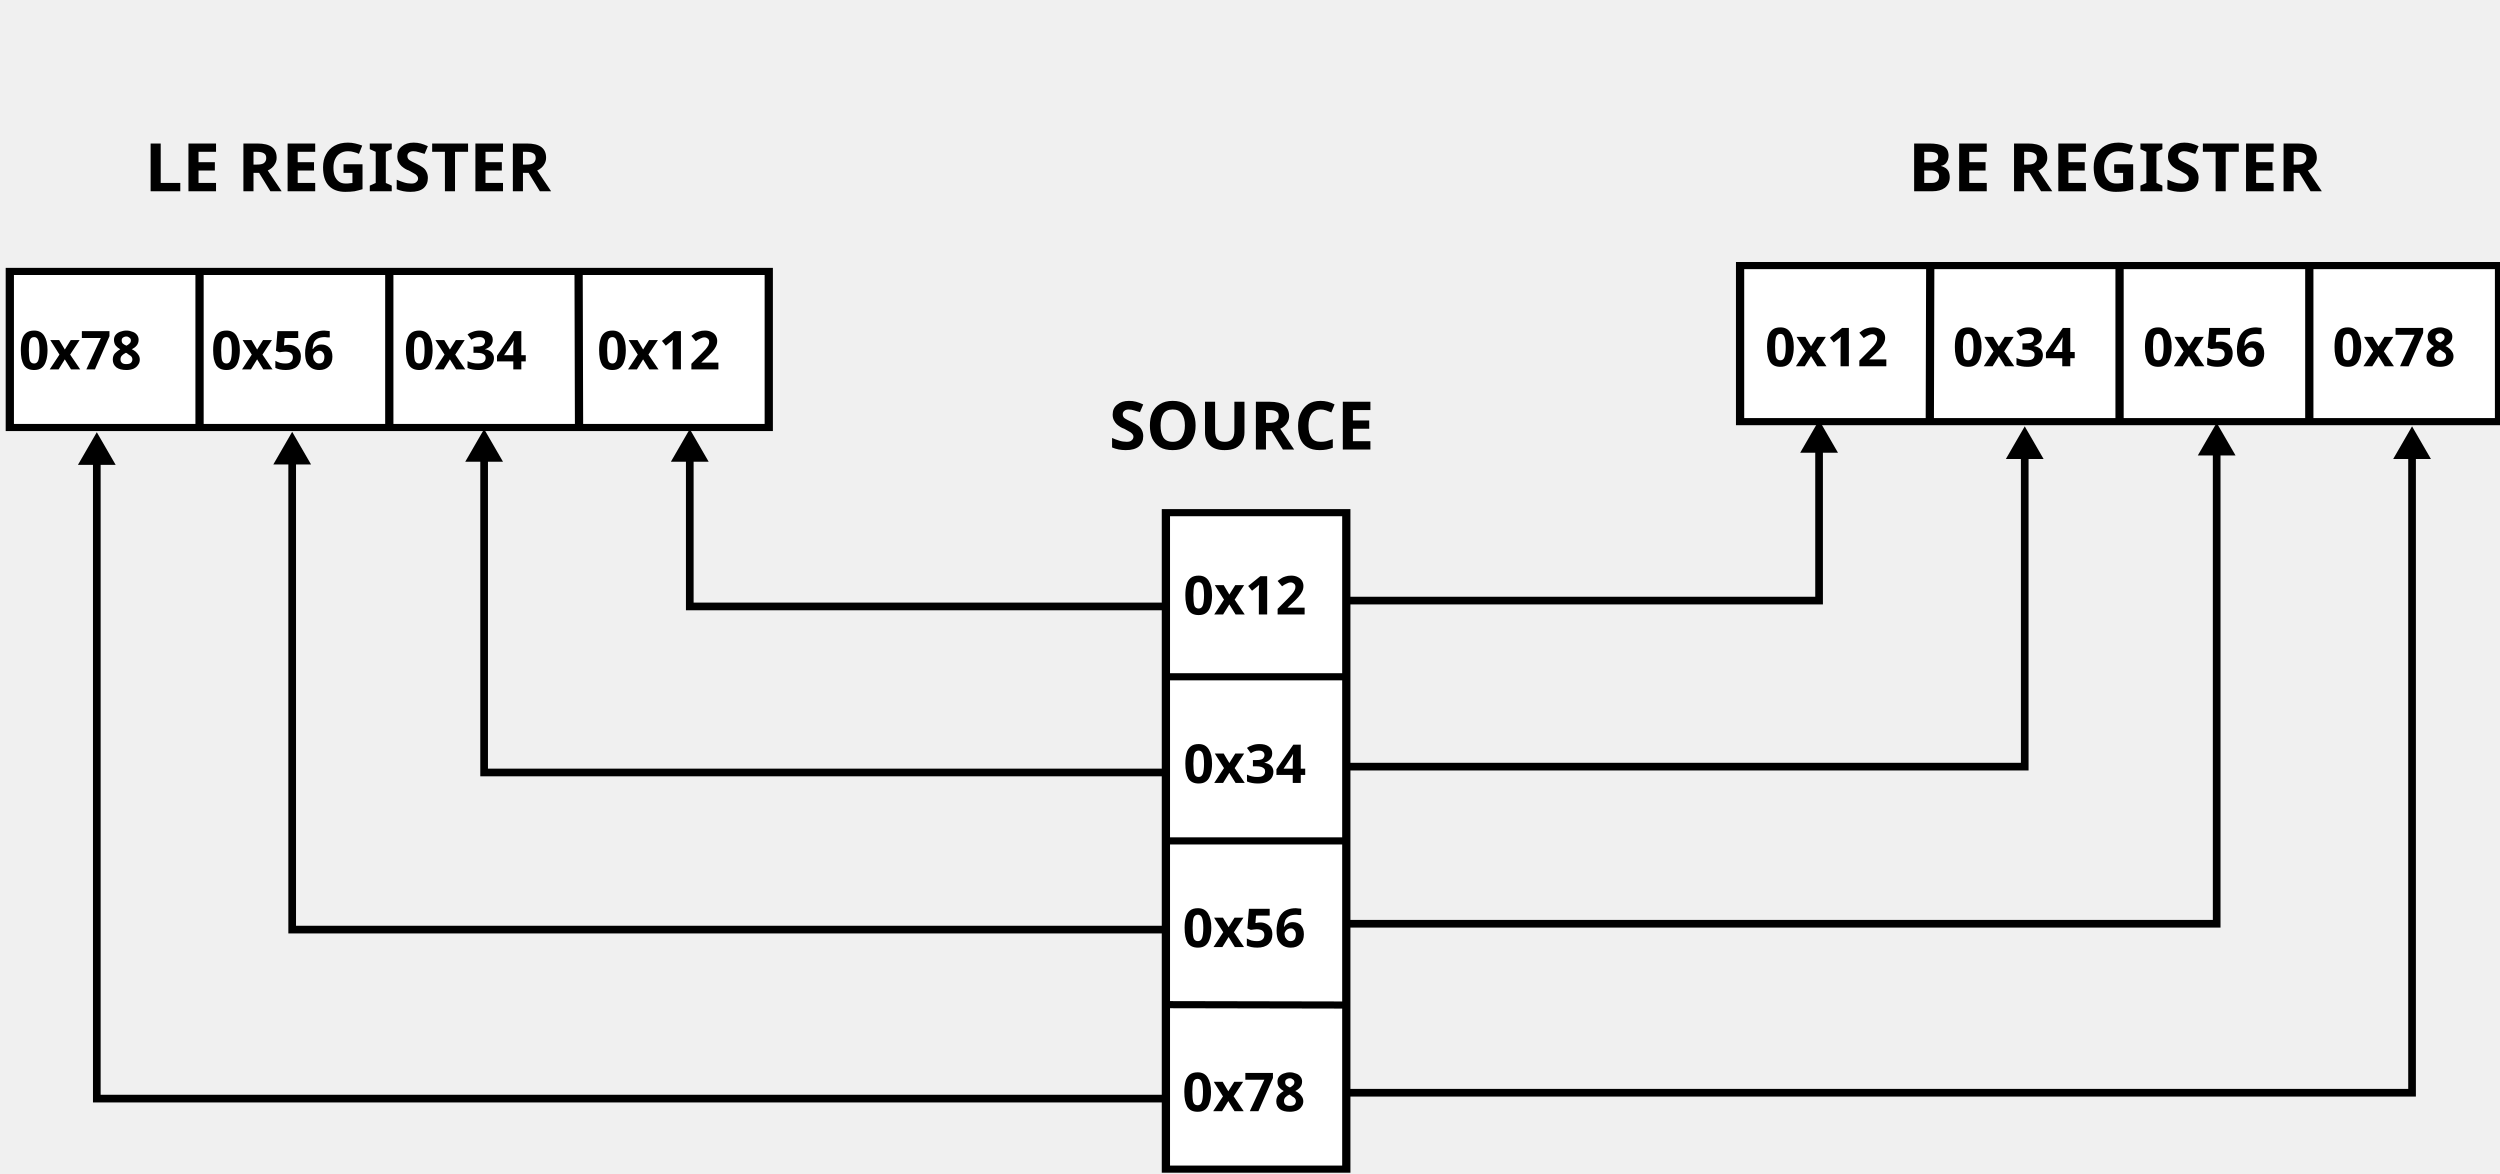
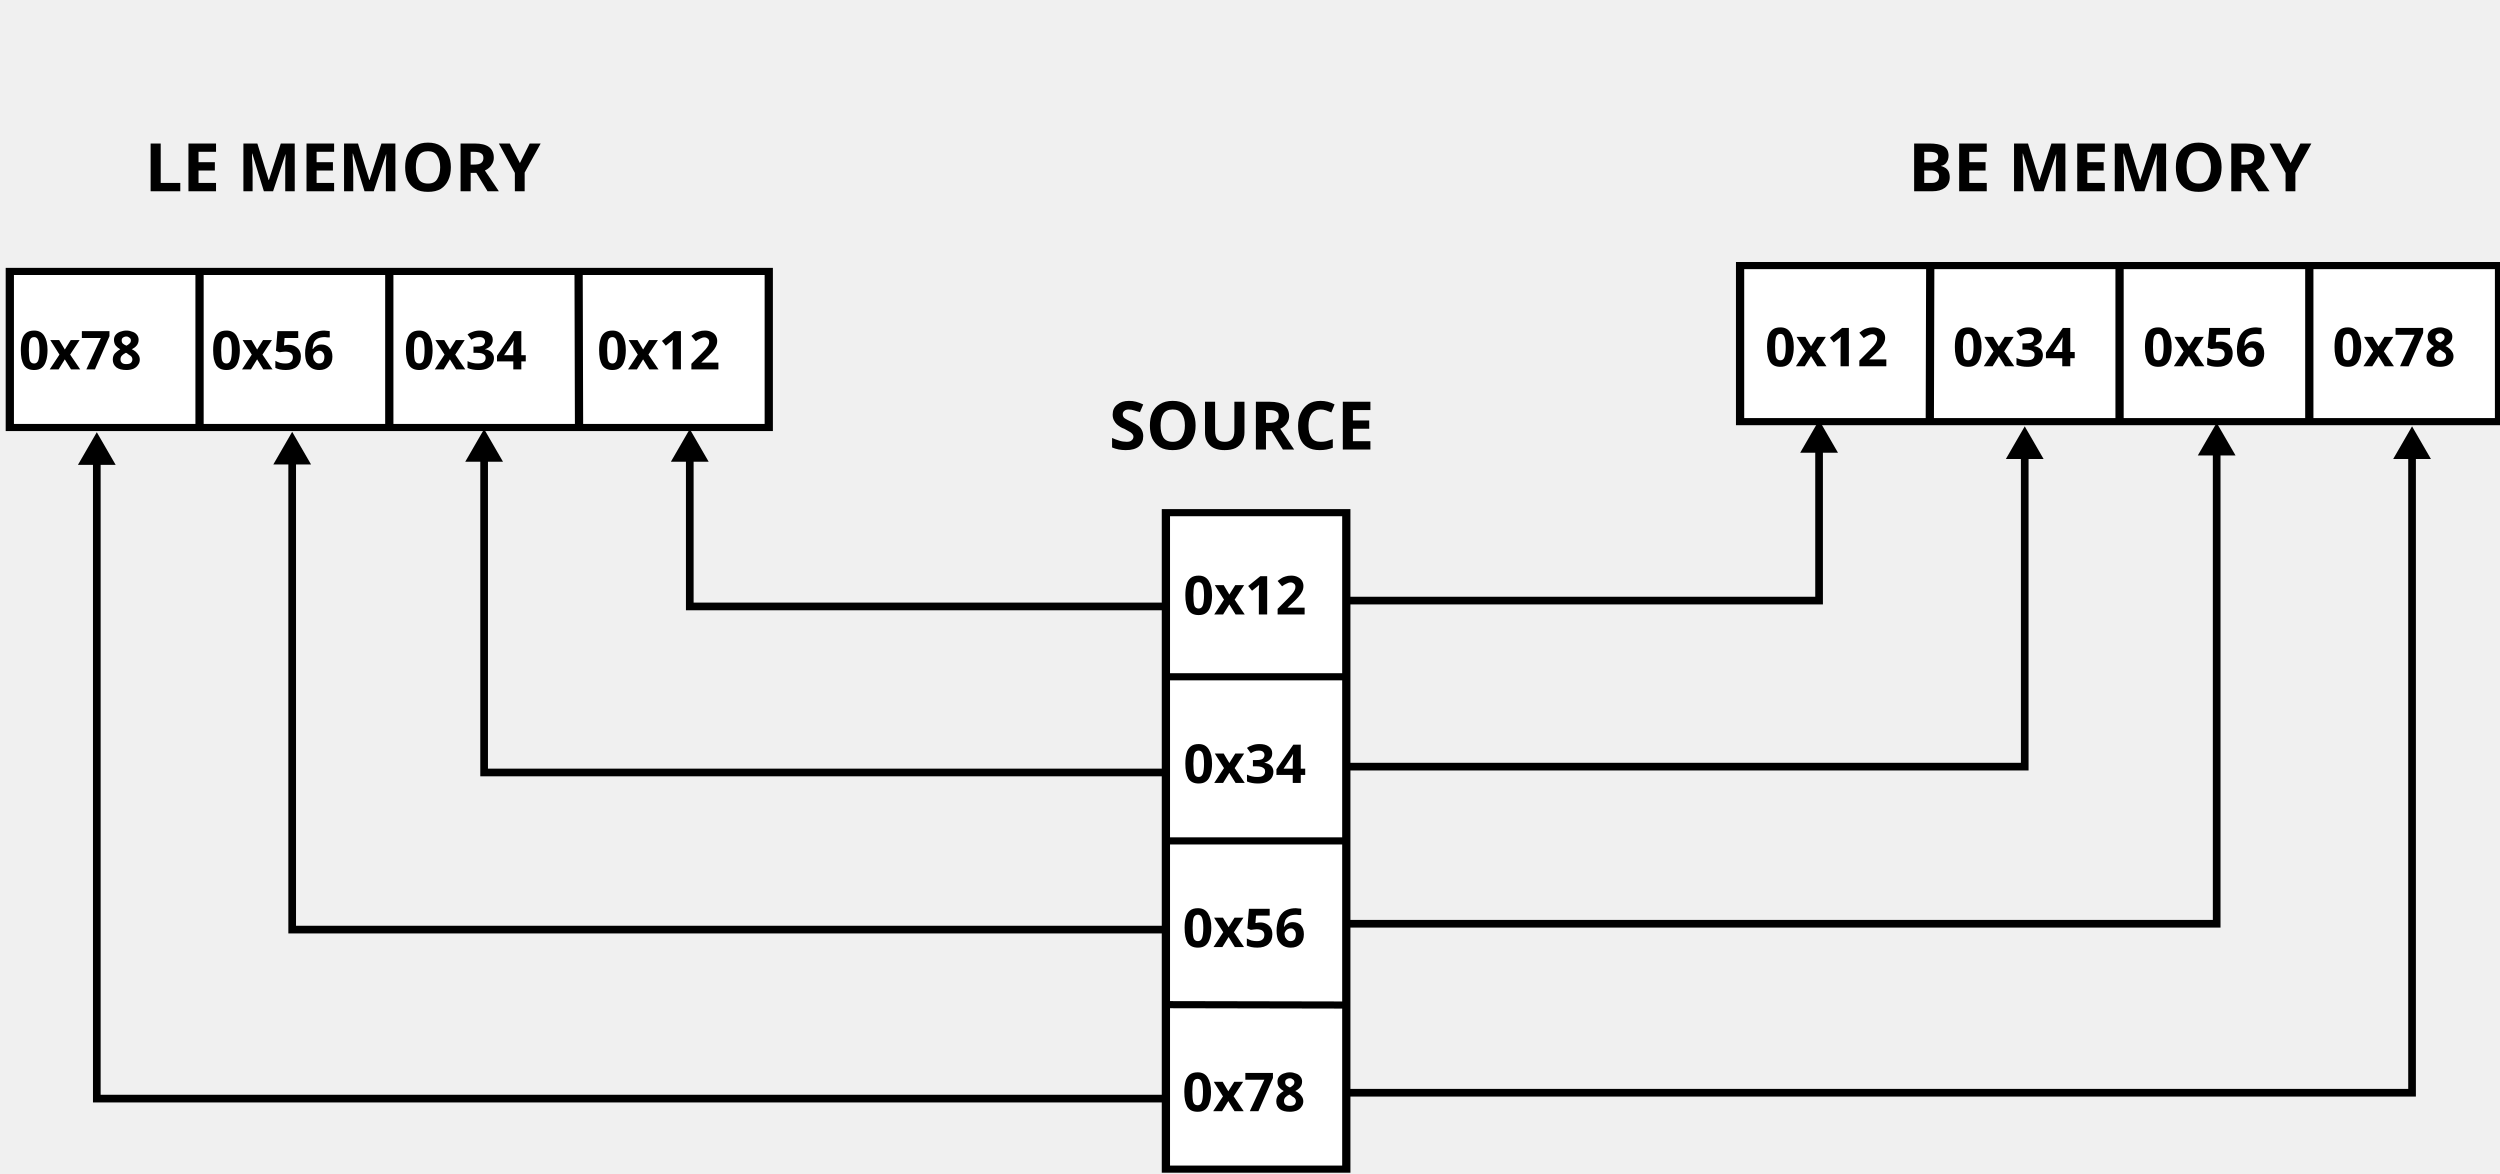
<svg xmlns="http://www.w3.org/2000/svg" width="5.184in" height="2.434in" viewBox="0 0 131.667 61.816" version="1.1" id="svg2745">
  <defs id="defs2739">
    <marker orient="auto" refY="0.0" refX="0.0" id="marker4814" style="overflow:visible">
      <path id="path4812" d="M 5.77,0.0 L -2.88,5.0 L -2.88,-5.0 L 5.77,0.0 z " style="fill-rule:evenodd;stroke:#000000;stroke-width:1pt;stroke-opacity:1;fill:#000000;fill-opacity:1" transform="scale(0.4)" />
    </marker>
    <marker orient="auto" refY="0.0" refX="0.0" id="marker4744" style="overflow:visible">
      <path id="path4742" d="M 5.77,0.0 L -2.88,5.0 L -2.88,-5.0 L 5.77,0.0 z " style="fill-rule:evenodd;stroke:#000000;stroke-width:1pt;stroke-opacity:1;fill:#000000;fill-opacity:1" transform="scale(0.4)" />
    </marker>
    <marker orient="auto" refY="0.0" refX="0.0" id="marker4680" style="overflow:visible">
      <path id="path4678" d="M 5.77,0.0 L -2.88,5.0 L -2.88,-5.0 L 5.77,0.0 z " style="fill-rule:evenodd;stroke:#000000;stroke-width:1pt;stroke-opacity:1;fill:#000000;fill-opacity:1" transform="scale(0.4)" />
    </marker>
    <marker orient="auto" refY="0.0" refX="0.0" id="marker4622" style="overflow:visible">
      <path id="path4620" d="M 5.77,0.0 L -2.88,5.0 L -2.88,-5.0 L 5.77,0.0 z " style="fill-rule:evenodd;stroke:#000000;stroke-width:1pt;stroke-opacity:1;fill:#000000;fill-opacity:1" transform="scale(0.4)" />
    </marker>
    <marker style="overflow:visible" id="marker4189" refX="0.0" refY="0.0" orient="auto">
      <path transform="scale(0.4)" style="fill-rule:evenodd;stroke:#000000;stroke-width:1pt;stroke-opacity:1;fill:#000000;fill-opacity:1" d="M 5.77,0.0 L -2.88,5.0 L -2.88,-5.0 L 5.77,0.0 z " id="path4187" />
    </marker>
    <marker style="overflow:visible" id="marker4143" refX="0.0" refY="0.0" orient="auto">
      <path transform="scale(0.4)" style="fill-rule:evenodd;stroke:#000000;stroke-width:1pt;stroke-opacity:1;fill:#000000;fill-opacity:1" d="M 5.77,0.0 L -2.88,5.0 L -2.88,-5.0 L 5.77,0.0 z " id="path4141" />
    </marker>
    <marker style="overflow:visible" id="marker4103" refX="0.0" refY="0.0" orient="auto">
      <path transform="scale(0.4)" style="fill-rule:evenodd;stroke:#000000;stroke-width:1pt;stroke-opacity:1;fill:#000000;fill-opacity:1" d="M 5.77,0.0 L -2.88,5.0 L -2.88,-5.0 L 5.77,0.0 z " id="path4101" />
    </marker>
    <marker orient="auto" refY="0.0" refX="0.0" id="TriangleOutM" style="overflow:visible">
      <path id="path3913" d="M 5.77,0.0 L -2.88,5.0 L -2.88,-5.0 L 5.77,0.0 z " style="fill-rule:evenodd;stroke:#000000;stroke-width:1pt;stroke-opacity:1;fill:#000000;fill-opacity:1" transform="scale(0.4)" />
    </marker>
    <marker orient="auto" refY="0.0" refX="0.0" id="Arrow1Mstart" style="overflow:visible">
      <path id="path3774" d="M 0.0,0.0 L 5.0,-5.0 L -12.5,0.0 L 5.0,5.0 L 0.0,0.0 z " style="fill-rule:evenodd;stroke:#000000;stroke-width:1.0pt" transform="scale(0.4) translate(10,0)" />
    </marker>
    <marker orient="auto" refY="0.0" refX="0.0" id="Arrow1Lend" style="overflow:visible;">
      <path id="path3771" d="M 0.0,0.0 L 5.0,-5.0 L -12.5,0.0 L 5.0,5.0 L 0.0,0.0 z " style="fill-rule:evenodd;stroke:#000000;stroke-width:1.0pt;" transform="scale(0.8) rotate(180) translate(12.5,0)" />
    </marker>
    <marker orient="auto" refY="0.0" refX="0.0" id="Arrow1Lstart" style="overflow:visible">
      <path id="path3768" d="M 0.0,0.0 L 5.0,-5.0 L -12.5,0.0 L 5.0,5.0 L 0.0,0.0 z " style="fill-rule:evenodd;stroke:#000000;stroke-width:1.0pt" transform="scale(0.8) translate(12.5,0)" />
    </marker>
  </defs>
  <g id="layer1" transform="translate(-0.4267094,-114.1083)">
    <g id="g3314" transform="matrix(1.085884,0,0,0.9392664,-4.679772,20.42287)">
      <rect y="128.487" x="61.25" height="36.81" width="8.75" id="rect3290" style="opacity:1;fill:#ffffff;fill-opacity:1;stroke:#000000;stroke-width:0.4;stroke-miterlimit:4;stroke-dasharray:none;stroke-dashoffset:0;stroke-opacity:1" />
      <path id="path3300" d="m 61.25,146.892 h 8.76" style="fill:none;stroke:#000000;stroke-width:0.4;stroke-linecap:butt;stroke-linejoin:miter;stroke-miterlimit:4;stroke-dasharray:none;stroke-opacity:1" />
      <path id="path3302" d="m 61.099,137.689 h 8.75" style="fill:none;stroke:#000000;stroke-width:0.4;stroke-linecap:butt;stroke-linejoin:miter;stroke-miterlimit:4;stroke-dasharray:none;stroke-opacity:1" />
      <path id="path3304" d="m 61.265,156.074 8.775,0.021" style="fill:none;stroke:#000000;stroke-width:0.4;stroke-linecap:butt;stroke-linejoin:miter;stroke-miterlimit:4;stroke-dasharray:none;stroke-opacity:1" />
    </g>
    <g transform="matrix(0,0.9392664,-1.085884,0,271.5647,70.56414)" id="g3314-8">
      <rect y="128.487" x="61.25" height="36.81" width="8.75" id="rect3290-0" style="opacity:1;fill:#ffffff;fill-opacity:1;stroke:#000000;stroke-width:0.4;stroke-miterlimit:4;stroke-dasharray:none;stroke-dashoffset:0;stroke-opacity:1" />
      <path id="path3300-2" d="m 61.25,146.892 h 8.76" style="fill:none;stroke:#000000;stroke-width:0.4;stroke-linecap:butt;stroke-linejoin:miter;stroke-miterlimit:4;stroke-dasharray:none;stroke-opacity:1" />
      <path id="path3302-4" d="m 61.099,137.689 h 8.75" style="fill:none;stroke:#000000;stroke-width:0.4;stroke-linecap:butt;stroke-linejoin:miter;stroke-miterlimit:4;stroke-dasharray:none;stroke-opacity:1" />
      <path id="path3304-8" d="m 61.265,156.074 8.775,0.021" style="fill:none;stroke:#000000;stroke-width:0.4;stroke-linecap:butt;stroke-linejoin:miter;stroke-miterlimit:4;stroke-dasharray:none;stroke-opacity:1" />
    </g>
    <path style="fill:none;stroke:#000000;stroke-width:0.404;stroke-linecap:butt;stroke-linejoin:miter;stroke-miterlimit:4;stroke-dasharray:none;stroke-opacity:1;marker-end:url(#marker4143)" d="m 71.32,145.737 h 24.912 v -8.361" id="path3370" />
    <path style="fill:none;stroke:#000000;stroke-width:0.404;stroke-linecap:butt;stroke-linejoin:miter;stroke-miterlimit:4;stroke-dasharray:none;stroke-opacity:1;marker-end:url(#marker4103)" d="m 71.32,154.481 h 35.743 c 0,-5.813 0,-5.415 0,-16.773" id="path3372" />
    <path style="fill:none;stroke:#000000;stroke-width:0.404;stroke-linecap:butt;stroke-linejoin:miter;stroke-miterlimit:4;stroke-dasharray:none;stroke-opacity:1;marker-end:url(#TriangleOutM)" d="m 71.32,162.757 h 45.852 l 0,-25.235" id="path3374" />
    <path style="fill:none;stroke:#000000;stroke-width:0.404;stroke-linecap:butt;stroke-linejoin:miter;stroke-miterlimit:4;stroke-dasharray:none;stroke-opacity:1;marker-end:url(#marker4189)" d="M 71.32,171.657 H 127.462 V 137.708" id="path3376" />
    <text xml:space="preserve" style="font-style:normal;font-weight:normal;font-size:2.117px;line-height:1.25;font-family:sans-serif;letter-spacing:0px;word-spacing:0px;fill:#000000;fill-opacity:1;stroke:none;stroke-width:0.265" x="62.746" y="146.471" id="text3490">
      <tspan id="tspan3488" x="62.746" y="146.471" style="font-style:normal;font-variant:normal;font-weight:bold;font-stretch:normal;font-size:2.822px;font-family:sans-serif;-inkscape-font-specification:'sans-serif Bold';stroke-width:0.265">0x12</tspan>
    </text>
    <text xml:space="preserve" style="font-style:normal;font-weight:normal;font-size:2.117px;line-height:1.25;font-family:sans-serif;letter-spacing:0px;word-spacing:0px;fill:#000000;fill-opacity:1;stroke:none;stroke-width:0.265" x="93.382" y="133.396" id="text3490-7">
      <tspan id="tspan3488-0" x="93.382" y="133.396" style="font-style:normal;font-variant:normal;font-weight:bold;font-stretch:normal;font-size:2.822px;font-family:sans-serif;-inkscape-font-specification:'sans-serif Bold';stroke-width:0.265">0x12</tspan>
    </text>
    <g transform="matrix(0,0.9392664,1.085884,0,-138.5782,70.87305)" id="g3314-8-6">
      <rect y="128.487" x="61.25" height="36.81" width="8.75" id="rect3290-0-5" style="opacity:1;fill:#ffffff;fill-opacity:1;stroke:#000000;stroke-width:0.4;stroke-miterlimit:4;stroke-dasharray:none;stroke-dashoffset:0;stroke-opacity:1" />
      <path id="path3300-2-7" d="m 61.25,146.892 h 8.76" style="fill:none;stroke:#000000;stroke-width:0.4;stroke-linecap:butt;stroke-linejoin:miter;stroke-miterlimit:4;stroke-dasharray:none;stroke-opacity:1" />
      <path id="path3302-4-6" d="m 61.099,137.689 h 8.75" style="fill:none;stroke:#000000;stroke-width:0.4;stroke-linecap:butt;stroke-linejoin:miter;stroke-miterlimit:4;stroke-dasharray:none;stroke-opacity:1" />
      <path id="path3304-8-2" d="m 61.265,156.074 8.775,0.021" style="fill:none;stroke:#000000;stroke-width:0.4;stroke-linecap:butt;stroke-linejoin:miter;stroke-miterlimit:4;stroke-dasharray:none;stroke-opacity:1" />
    </g>
    <path style="fill:none;stroke:#000000;stroke-width:0.404;stroke-linecap:butt;stroke-linejoin:miter;stroke-miterlimit:4;stroke-dasharray:none;stroke-opacity:1;marker-end:url(#marker4744)" d="M 61.667,146.045 H 36.755 l 0,-8.195" id="path3370-7" />
    <path style="fill:none;stroke:#000000;stroke-width:0.404;stroke-linecap:butt;stroke-linejoin:miter;stroke-miterlimit:4;stroke-dasharray:none;stroke-opacity:1;marker-end:url(#marker4680)" d="M 61.667,154.79 H 25.924 l 0,-16.939" id="path3372-0" />
    <path style="fill:none;stroke:#000000;stroke-width:0.404;stroke-linecap:butt;stroke-linejoin:miter;stroke-miterlimit:4;stroke-dasharray:none;stroke-opacity:1;marker-end:url(#marker4622)" d="M 61.667,163.065 H 15.815 l 0,-25.069" id="path3374-3" />
    <path style="fill:none;stroke:#000000;stroke-width:0.404;stroke-linecap:butt;stroke-linejoin:miter;stroke-miterlimit:4;stroke-dasharray:none;stroke-opacity:1;marker-end:url(#marker4814)" d="M 61.667,171.966 H 5.525 l 0,-33.949" id="path3376-9" />
    <text xml:space="preserve" style="font-style:normal;font-weight:normal;font-size:2.117px;line-height:1.25;font-family:sans-serif;letter-spacing:0px;word-spacing:0px;fill:#000000;fill-opacity:1;stroke:none;stroke-width:0.265" x="31.872" y="133.562" id="text3490-7-9">
      <tspan id="tspan3488-0-9" x="31.872" y="133.562" style="font-style:normal;font-variant:normal;font-weight:bold;font-stretch:normal;font-size:2.822px;font-family:sans-serif;-inkscape-font-specification:'sans-serif Bold';stroke-width:0.265">0x12</tspan>
    </text>
    <text xml:space="preserve" style="font-style:normal;font-weight:normal;font-size:2.117px;line-height:1.25;font-family:sans-serif;letter-spacing:0px;word-spacing:0px;fill:#000000;fill-opacity:1;stroke:none;stroke-width:0.265" x="62.746" y="155.34" id="text3490-1">
      <tspan id="tspan3488-7" x="62.746" y="155.34" style="font-style:normal;font-variant:normal;font-weight:bold;font-stretch:normal;font-size:2.822px;font-family:sans-serif;-inkscape-font-specification:'sans-serif Bold';stroke-width:0.265">0x34</tspan>
    </text>
    <text xml:space="preserve" style="font-style:normal;font-weight:normal;font-size:2.117px;line-height:1.25;font-family:sans-serif;letter-spacing:0px;word-spacing:0px;fill:#000000;fill-opacity:1;stroke:none;stroke-width:0.265" x="103.275" y="133.396" id="text3490-1-2">
      <tspan id="tspan3488-7-3" x="103.275" y="133.396" style="font-style:normal;font-variant:normal;font-weight:bold;font-stretch:normal;font-size:2.822px;font-family:sans-serif;-inkscape-font-specification:'sans-serif Bold';stroke-width:0.265">0x34</tspan>
    </text>
    <text xml:space="preserve" style="font-style:normal;font-weight:normal;font-size:2.117px;line-height:1.25;font-family:sans-serif;letter-spacing:0px;word-spacing:0px;fill:#000000;fill-opacity:1;stroke:none;stroke-width:0.265" x="21.697" y="133.562" id="text3490-1-6">
      <tspan id="tspan3488-7-5" x="21.697" y="133.562" style="font-style:normal;font-variant:normal;font-weight:bold;font-stretch:normal;font-size:2.822px;font-family:sans-serif;-inkscape-font-specification:'sans-serif Bold';stroke-width:0.265">0x34</tspan>
    </text>
    <text xml:space="preserve" style="font-style:normal;font-weight:normal;font-size:2.117px;line-height:1.25;font-family:sans-serif;letter-spacing:0px;word-spacing:0px;fill:#000000;fill-opacity:1;stroke:none;stroke-width:0.265" x="62.707" y="163.985" id="text3490-1-5">
      <tspan id="tspan3488-7-8" x="62.707" y="163.985" style="font-style:normal;font-variant:normal;font-weight:bold;font-stretch:normal;font-size:2.822px;font-family:sans-serif;-inkscape-font-specification:'sans-serif Bold';stroke-width:0.265">0x56</tspan>
    </text>
    <text xml:space="preserve" style="font-style:normal;font-weight:normal;font-size:2.117px;line-height:1.25;font-family:sans-serif;letter-spacing:0px;word-spacing:0px;fill:#000000;fill-opacity:1;stroke:none;stroke-width:0.265" x="113.284" y="133.396" id="text3490-1-5-1">
      <tspan id="tspan3488-7-8-4" x="113.284" y="133.396" style="font-style:normal;font-variant:normal;font-weight:bold;font-stretch:normal;font-size:2.822px;font-family:sans-serif;-inkscape-font-specification:'sans-serif Bold';stroke-width:0.265">0x56</tspan>
    </text>
    <text xml:space="preserve" style="font-style:normal;font-weight:normal;font-size:2.117px;line-height:1.25;font-family:sans-serif;letter-spacing:0px;word-spacing:0px;fill:#000000;fill-opacity:1;stroke:none;stroke-width:0.265" x="11.544" y="133.562" id="text3490-1-5-7">
      <tspan id="tspan3488-7-8-1" x="11.544" y="133.562" style="font-style:normal;font-variant:normal;font-weight:bold;font-stretch:normal;font-size:2.822px;font-family:sans-serif;-inkscape-font-specification:'sans-serif Bold';stroke-width:0.265">0x56</tspan>
    </text>
    <text xml:space="preserve" style="font-style:normal;font-weight:normal;font-size:2.117px;line-height:1.25;font-family:sans-serif;letter-spacing:0px;word-spacing:0px;fill:#000000;fill-opacity:1;stroke:none;stroke-width:0.265" x="62.691" y="172.629" id="text3490-1-5-3">
      <tspan id="tspan3488-7-8-8" x="62.691" y="172.629" style="font-style:normal;font-variant:normal;font-weight:bold;font-stretch:normal;font-size:2.822px;font-family:sans-serif;-inkscape-font-specification:'sans-serif Bold';stroke-width:0.265">0x78</tspan>
    </text>
    <text xml:space="preserve" style="font-style:normal;font-weight:normal;font-size:2.117px;line-height:1.25;font-family:sans-serif;letter-spacing:0px;word-spacing:0px;fill:#000000;fill-opacity:1;stroke:none;stroke-width:0.265" x="123.27" y="133.396" id="text3490-1-5-3-4">
      <tspan id="tspan3488-7-8-8-8" x="123.27" y="133.396" style="font-style:normal;font-variant:normal;font-weight:bold;font-stretch:normal;font-size:2.822px;font-family:sans-serif;-inkscape-font-specification:'sans-serif Bold';stroke-width:0.265">0x78</tspan>
    </text>
    <text xml:space="preserve" style="font-style:normal;font-weight:normal;font-size:2.117px;line-height:1.25;font-family:sans-serif;letter-spacing:0px;word-spacing:0px;fill:#000000;fill-opacity:1;stroke:none;stroke-width:0.265" x="1.414" y="133.562" id="text3490-1-5-3-0">
      <tspan id="tspan3488-7-8-8-4" x="1.414" y="133.562" style="font-style:normal;font-variant:normal;font-weight:bold;font-stretch:normal;font-size:2.822px;font-family:sans-serif;-inkscape-font-specification:'sans-serif Bold';stroke-width:0.265">0x78</tspan>
    </text>
    <text xml:space="preserve" style="font-style:normal;font-weight:normal;font-size:2.117px;line-height:1.25;font-family:sans-serif;letter-spacing:0px;word-spacing:0px;fill:#000000;fill-opacity:1;stroke:none;stroke-width:0.265" x="58.838" y="137.781" id="text3711">
      <tspan id="tspan3709" x="58.838" y="137.781" style="font-style:normal;font-variant:normal;font-weight:bold;font-stretch:normal;font-size:3.528px;font-family:sans-serif;-inkscape-font-specification:'sans-serif Bold';stroke-width:0.265">SOURCE</tspan>
    </text>
    <text xml:space="preserve" style="font-style:normal;font-weight:normal;font-size:2.117px;line-height:1.25;font-family:sans-serif;letter-spacing:0px;word-spacing:0px;fill:#000000;fill-opacity:1;stroke:none;stroke-width:0.265" x="100.925" y="124.177" id="text3711-6">
-       <tspan id="tspan3709-0" x="100.925" y="124.177" style="font-style:normal;font-variant:normal;font-weight:bold;font-stretch:normal;font-size:3.528px;font-family:sans-serif;-inkscape-font-specification:'sans-serif Bold';stroke-width:0.265">BE REGISTER</tspan>
+       <tspan id="tspan3709-0" x="100.925" y="124.177" style="font-style:normal;font-variant:normal;font-weight:bold;font-stretch:normal;font-size:3.528px;font-family:sans-serif;-inkscape-font-specification:'sans-serif Bold';stroke-width:0.265">BE MEMORY</tspan>
    </text>
    <text xml:space="preserve" style="font-style:normal;font-weight:normal;font-size:2.117px;line-height:1.25;font-family:sans-serif;letter-spacing:0px;word-spacing:0px;fill:#000000;fill-opacity:1;stroke:none;stroke-width:0.265" x="8.046" y="124.177" id="text3711-6-3">
-       <tspan id="tspan3709-0-2" x="8.046" y="124.177" style="font-style:normal;font-variant:normal;font-weight:bold;font-stretch:normal;font-size:3.528px;font-family:sans-serif;-inkscape-font-specification:'sans-serif Bold';stroke-width:0.265">LE REGISTER</tspan>
+       <tspan id="tspan3709-0-2" x="8.046" y="124.177" style="font-style:normal;font-variant:normal;font-weight:bold;font-stretch:normal;font-size:3.528px;font-family:sans-serif;-inkscape-font-specification:'sans-serif Bold';stroke-width:0.265">LE MEMORY</tspan>
    </text>
  </g>
</svg>
